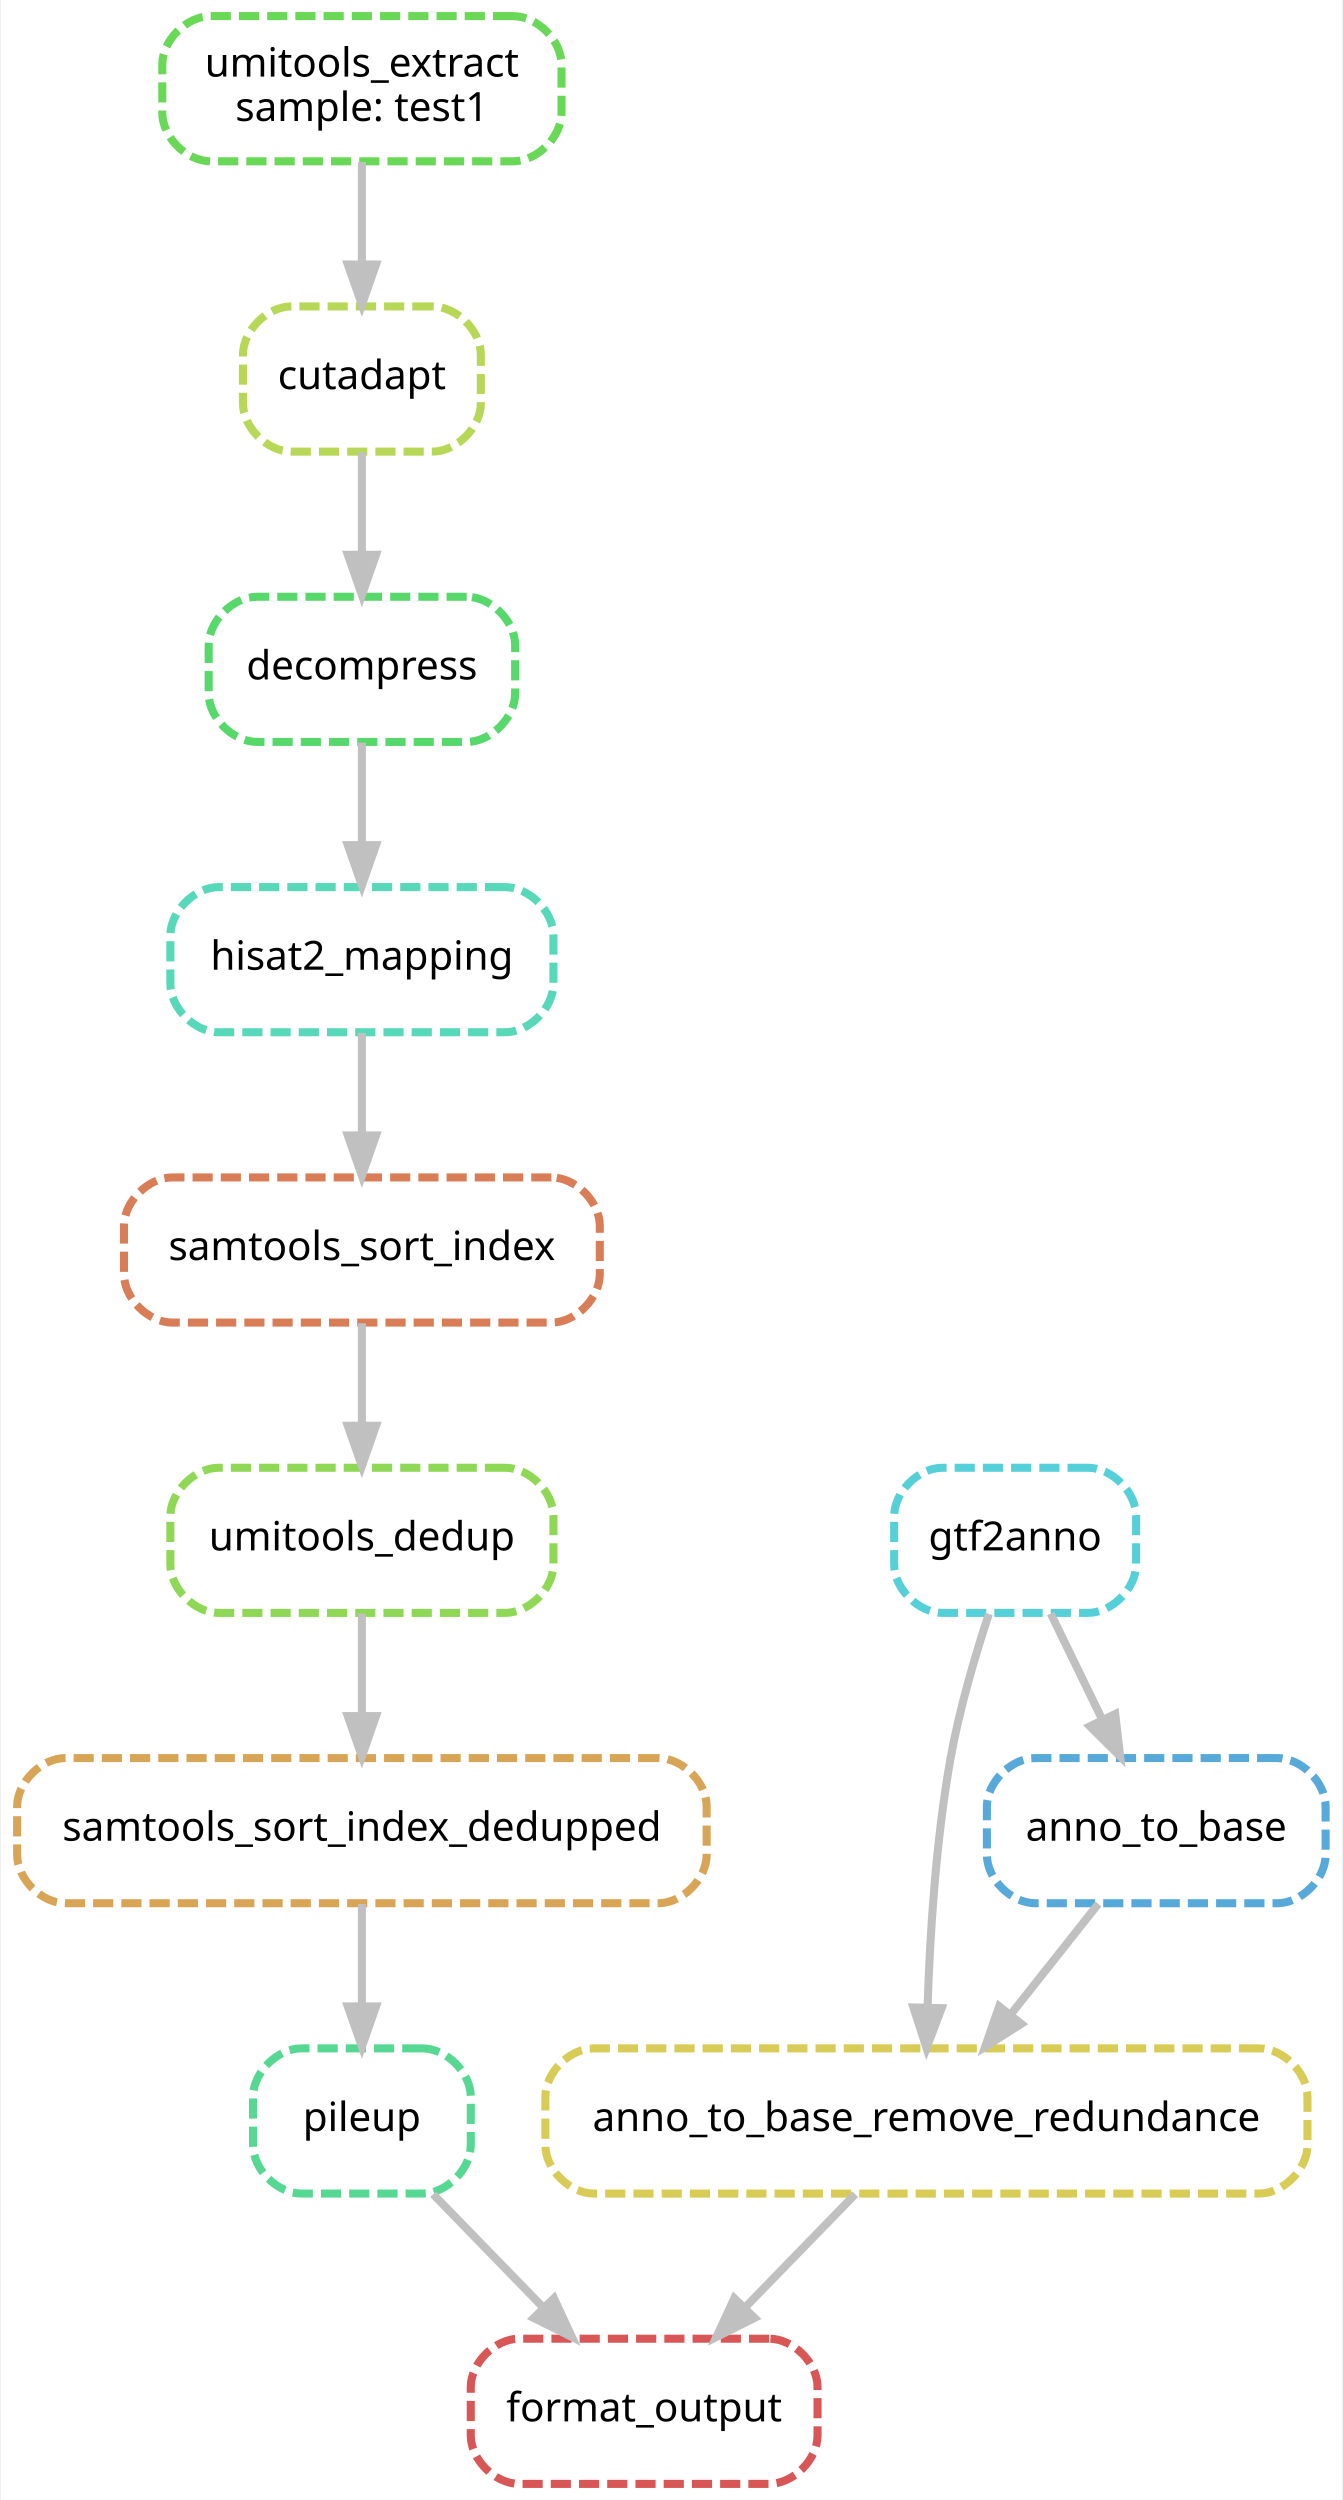
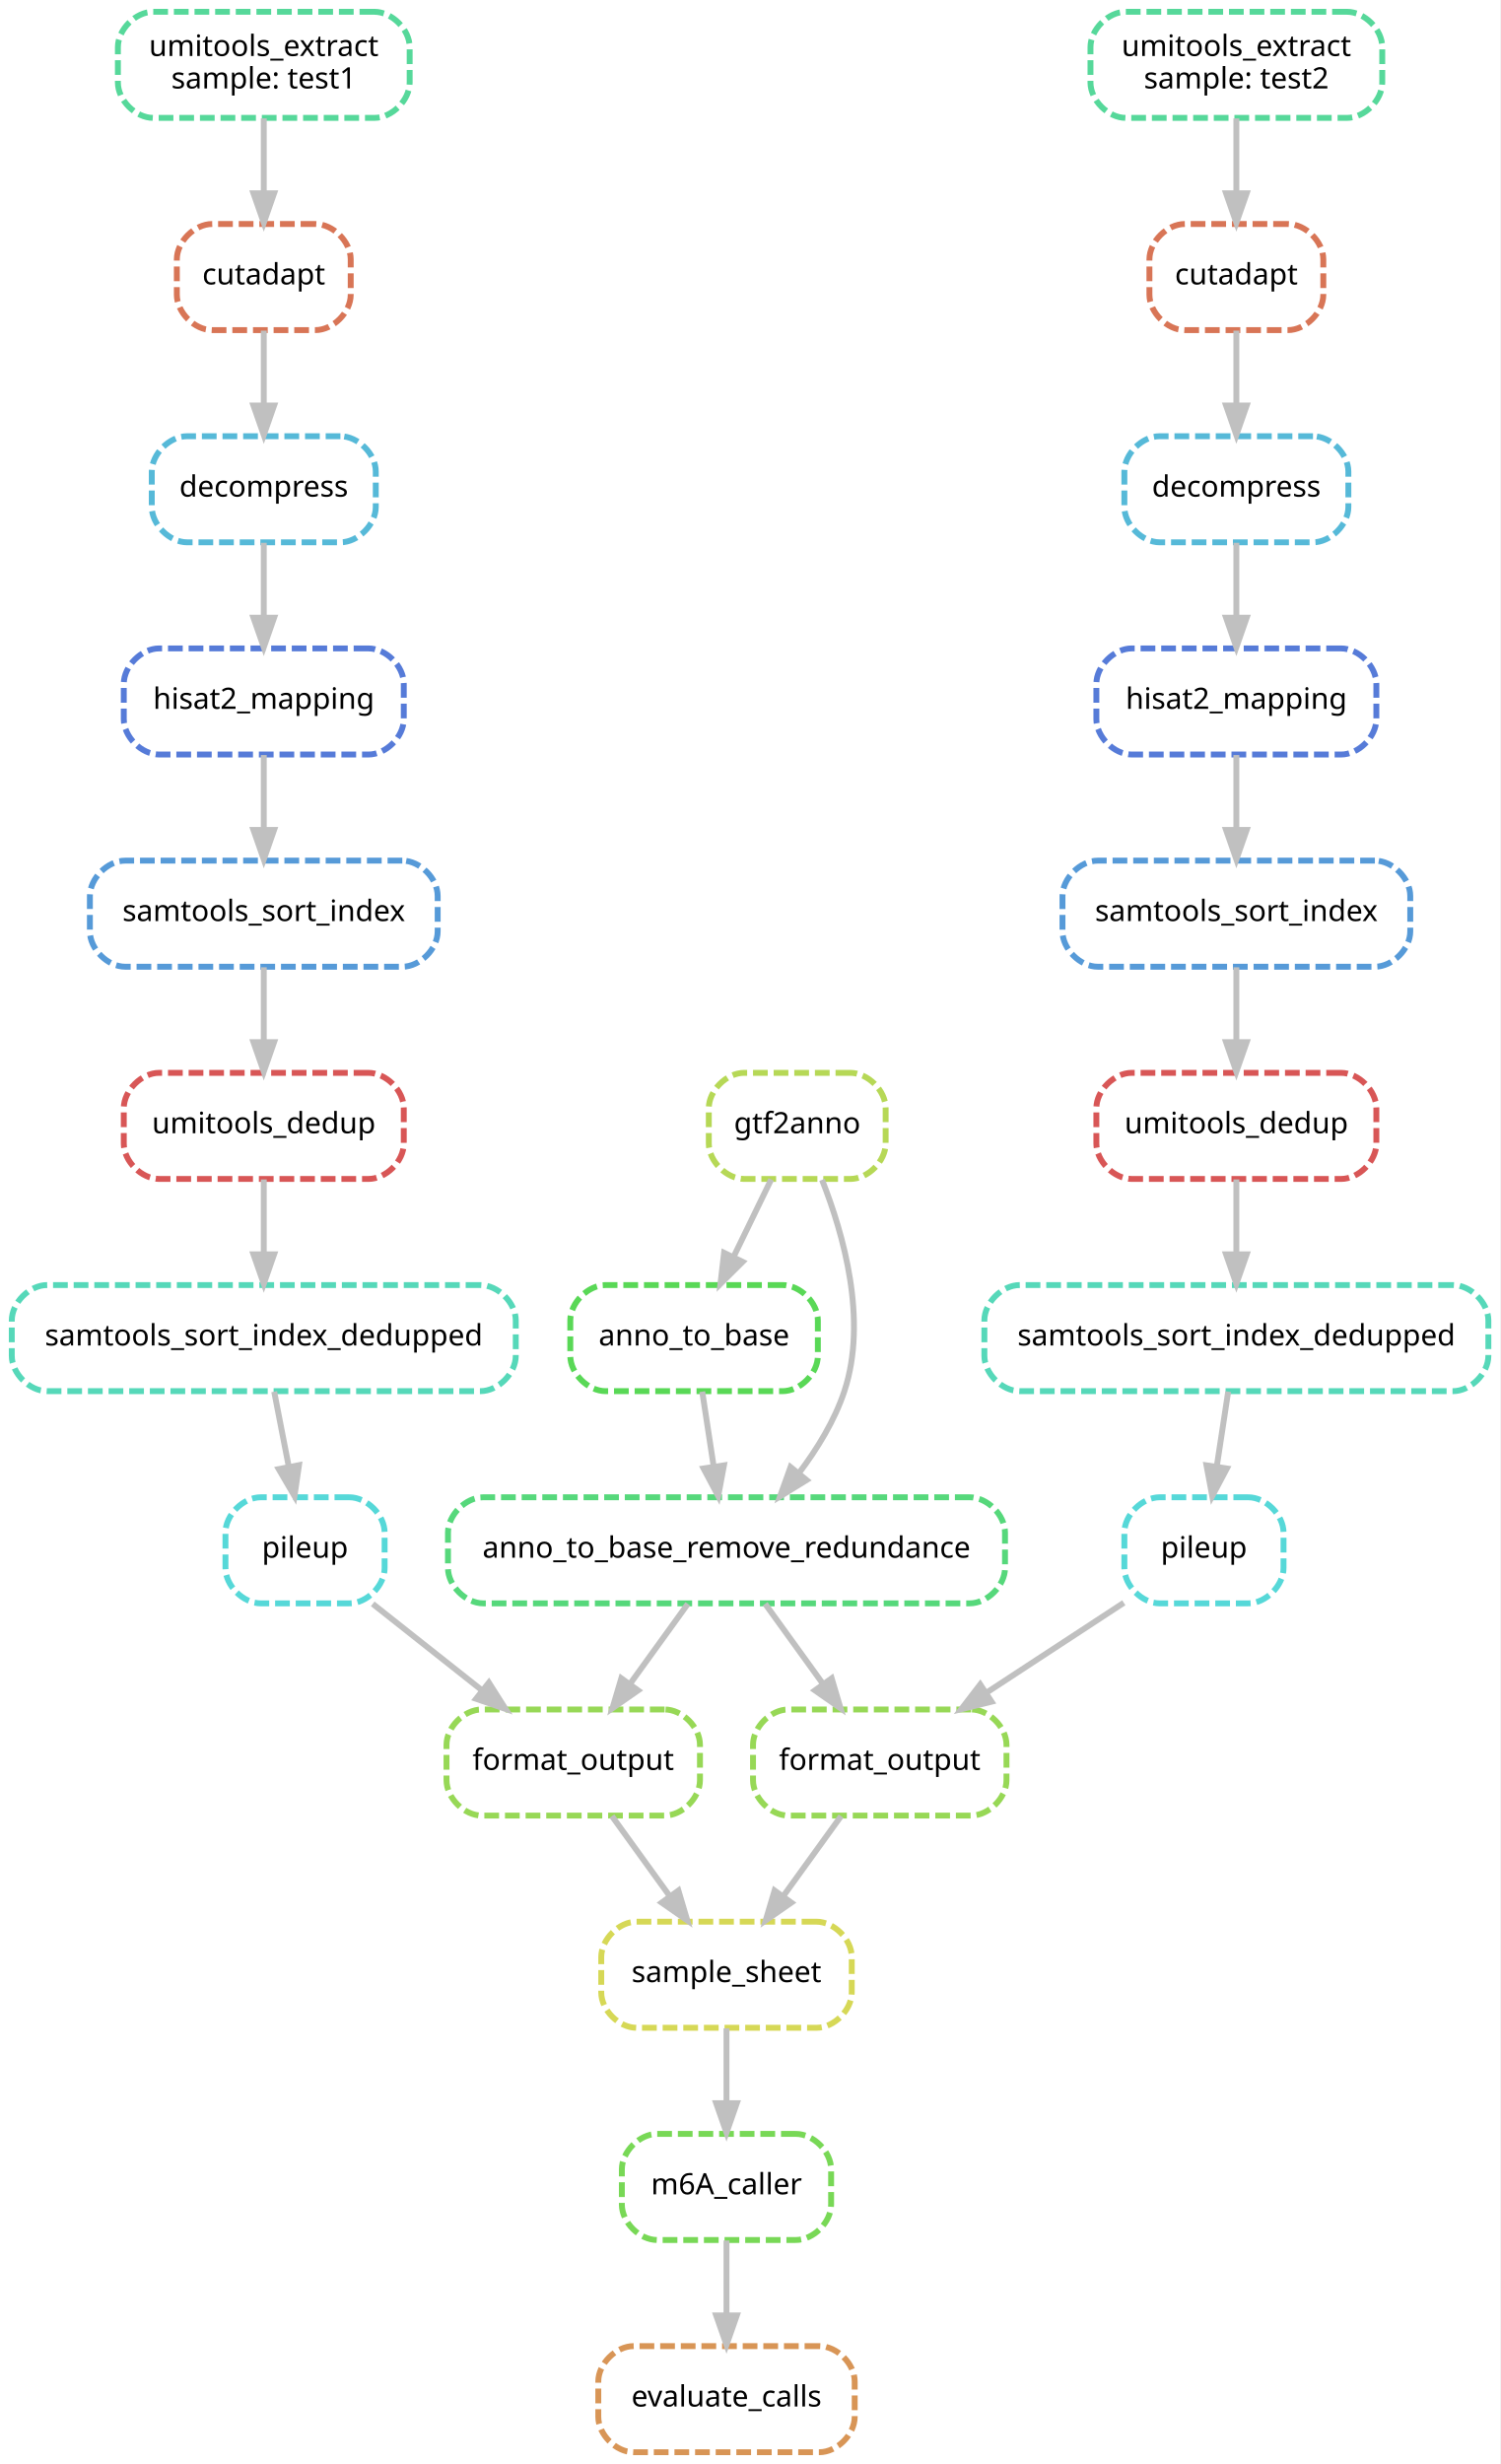
- <svg xmlns="http://www.w3.org/2000/svg" width="333pt" height="620pt" viewBox="0.00 0.00 332.50 620.00">
-   <g id="graph0" class="graph" transform="scale(1 1) rotate(0) translate(4 616)">
-     <polygon fill="#ffffff" stroke="transparent" points="-4,4 -4,-616 328.5,-616 328.5,4 -4,4" />
+ <svg xmlns="http://www.w3.org/2000/svg" width="509pt" height="836pt" viewBox="0.00 0.00 509.00 836.00">
+   <g id="graph0" class="graph" transform="scale(1 1) rotate(0) translate(4 832)">
+     <polygon fill="#ffffff" stroke="transparent" points="-4,4 -4,-832 505,-832 505,4 -4,4" />
    <g id="node1" class="node">
-       <path fill="none" stroke="#d85656" stroke-width="2" stroke-dasharray="5,2" d="M186.5,-36C186.5,-36 124.5,-36 124.5,-36 118.5,-36 112.5,-30 112.5,-24 112.5,-24 112.5,-12 112.5,-12 112.5,-6 118.5,0 124.5,0 124.5,0 186.5,0 186.5,0 192.5,0 198.5,-6 198.5,-12 198.5,-12 198.5,-24 198.5,-24 198.5,-30 192.5,-36 186.5,-36" />
-       <text text-anchor="middle" x="155.5" y="-15.5" font-family="sans" font-size="10.00" fill="#000000">format_output</text>
+       <path fill="none" stroke="#d89556" stroke-width="2" stroke-dasharray="5,2" d="M274,-36C274,-36 211,-36 211,-36 205,-36 199,-30 199,-24 199,-24 199,-12 199,-12 199,-6 205,0 211,0 211,0 274,0 274,0 280,0 286,-6 286,-12 286,-12 286,-24 286,-24 286,-30 280,-36 274,-36" />
+       <text text-anchor="middle" x="242.5" y="-15.5" font-family="sans" font-size="10.00" fill="#000000">evaluate_calls</text>
    </g>
    <g id="node2" class="node">
-       <path fill="none" stroke="#56d892" stroke-width="2" stroke-dasharray="5,2" d="M100.5,-108C100.5,-108 70.5,-108 70.5,-108 64.5,-108 58.5,-102 58.5,-96 58.5,-96 58.5,-84 58.5,-84 58.5,-78 64.5,-72 70.5,-72 70.5,-72 100.5,-72 100.5,-72 106.5,-72 112.5,-78 112.5,-84 112.5,-84 112.5,-96 112.5,-96 112.5,-102 106.5,-108 100.5,-108" />
-       <text text-anchor="middle" x="85.5" y="-87.5" font-family="sans" font-size="10.00" fill="#000000">pileup</text>
+       <path fill="none" stroke="#78d856" stroke-width="2" stroke-dasharray="5,2" d="M266,-108C266,-108 219,-108 219,-108 213,-108 207,-102 207,-96 207,-96 207,-84 207,-84 207,-78 213,-72 219,-72 219,-72 266,-72 266,-72 272,-72 278,-78 278,-84 278,-84 278,-96 278,-96 278,-102 272,-108 266,-108" />
+       <text text-anchor="middle" x="242.5" y="-87.5" font-family="sans" font-size="10.00" fill="#000000">m6A_caller</text>
    </g>
    <g id="edge1" class="edge">
-       <path fill="none" stroke="#c0c0c0" stroke-width="2" d="M103.164,-71.831C111.473,-63.285 121.526,-52.944 130.592,-43.62" />
-       <polygon fill="#c0c0c0" stroke="#c0c0c0" stroke-width="2" points="133.137,-46.023 137.598,-36.413 128.118,-41.144 133.137,-46.023" />
+       <path fill="none" stroke="#c0c0c0" stroke-width="2" d="M242.5,-71.831C242.5,-64.131 242.5,-54.974 242.5,-46.417" />
+       <polygon fill="#c0c0c0" stroke="#c0c0c0" stroke-width="2" points="246,-46.413 242.5,-36.413 239,-46.413 246,-46.413" />
    </g>
    <g id="node3" class="node">
-       <path fill="none" stroke="#d8a456" stroke-width="2" stroke-dasharray="5,2" d="M159,-180C159,-180 12,-180 12,-180 6,-180 0,-174 0,-168 0,-168 0,-156 0,-156 0,-150 6,-144 12,-144 12,-144 159,-144 159,-144 165,-144 171,-150 171,-156 171,-156 171,-168 171,-168 171,-174 165,-180 159,-180" />
-       <text text-anchor="middle" x="85.5" y="-159.5" font-family="sans" font-size="10.00" fill="#000000">samtools_sort_index_dedupped</text>
+       <path fill="none" stroke="#d6d856" stroke-width="2" stroke-dasharray="5,2" d="M273,-180C273,-180 212,-180 212,-180 206,-180 200,-174 200,-168 200,-168 200,-156 200,-156 200,-150 206,-144 212,-144 212,-144 273,-144 273,-144 279,-144 285,-150 285,-156 285,-156 285,-168 285,-168 285,-174 279,-180 273,-180" />
+       <text text-anchor="middle" x="242.5" y="-159.5" font-family="sans" font-size="10.00" fill="#000000">sample_sheet</text>
+     </g>
+     <g id="edge2" class="edge">
+       <path fill="none" stroke="#c0c0c0" stroke-width="2" d="M242.5,-143.831C242.5,-136.131 242.5,-126.974 242.5,-118.417" />
+       <polygon fill="#c0c0c0" stroke="#c0c0c0" stroke-width="2" points="246,-118.413 242.5,-108.413 239,-118.413 246,-118.413" />
+     </g>
+     <g id="node4" class="node">
+       <path fill="none" stroke="#97d856" stroke-width="2" stroke-dasharray="5,2" d="M221.5,-252C221.5,-252 159.5,-252 159.5,-252 153.5,-252 147.5,-246 147.5,-240 147.5,-240 147.5,-228 147.5,-228 147.5,-222 153.5,-216 159.5,-216 159.5,-216 221.5,-216 221.5,-216 227.5,-216 233.5,-222 233.5,-228 233.5,-228 233.5,-240 233.5,-240 233.5,-246 227.5,-252 221.5,-252" />
+       <text text-anchor="middle" x="190.5" y="-231.5" font-family="sans" font-size="10.00" fill="#000000">format_output</text>
    </g>
    <g id="edge3" class="edge">
-       <path fill="none" stroke="#c0c0c0" stroke-width="2" d="M85.5,-143.831C85.5,-136.131 85.5,-126.974 85.5,-118.417" />
-       <polygon fill="#c0c0c0" stroke="#c0c0c0" stroke-width="2" points="89,-118.413 85.5,-108.413 82,-118.413 89,-118.413" />
-     </g>
-     <g id="node4" class="node">
-       <path fill="none" stroke="#8fd856" stroke-width="2" stroke-dasharray="5,2" d="M121,-252C121,-252 50,-252 50,-252 44,-252 38,-246 38,-240 38,-240 38,-228 38,-228 38,-222 44,-216 50,-216 50,-216 121,-216 121,-216 127,-216 133,-222 133,-228 133,-228 133,-240 133,-240 133,-246 127,-252 121,-252" />
-       <text text-anchor="middle" x="85.5" y="-231.5" font-family="sans" font-size="10.00" fill="#000000">umitools_dedup</text>
-     </g>
-     <g id="edge4" class="edge">
-       <path fill="none" stroke="#c0c0c0" stroke-width="2" d="M85.5,-215.831C85.5,-208.131 85.5,-198.974 85.5,-190.417" />
-       <polygon fill="#c0c0c0" stroke="#c0c0c0" stroke-width="2" points="89,-190.413 85.5,-180.413 82,-190.413 89,-190.413" />
+       <path fill="none" stroke="#c0c0c0" stroke-width="2" d="M203.622,-215.831C209.55,-207.623 216.673,-197.761 223.193,-188.732" />
+       <polygon fill="#c0c0c0" stroke="#c0c0c0" stroke-width="2" points="226.184,-190.569 229.202,-180.413 220.509,-186.471 226.184,-190.569" />
    </g>
    <g id="node5" class="node">
-       <path fill="none" stroke="#d87d56" stroke-width="2" stroke-dasharray="5,2" d="M132.5,-324C132.5,-324 38.5,-324 38.5,-324 32.5,-324 26.5,-318 26.5,-312 26.5,-312 26.5,-300 26.5,-300 26.5,-294 32.5,-288 38.5,-288 38.5,-288 132.5,-288 132.5,-288 138.5,-288 144.5,-294 144.5,-300 144.5,-300 144.5,-312 144.5,-312 144.5,-318 138.5,-324 132.5,-324" />
-       <text text-anchor="middle" x="85.5" y="-303.5" font-family="sans" font-size="10.00" fill="#000000">samtools_sort_index</text>
+       <path fill="none" stroke="#56d8d8" stroke-width="2" stroke-dasharray="5,2" d="M114.5,-324C114.5,-324 84.5,-324 84.5,-324 78.5,-324 72.5,-318 72.5,-312 72.5,-312 72.5,-300 72.5,-300 72.5,-294 78.5,-288 84.5,-288 84.5,-288 114.5,-288 114.5,-288 120.5,-288 126.5,-294 126.5,-300 126.5,-300 126.5,-312 126.5,-312 126.5,-318 120.5,-324 114.5,-324" />
+       <text text-anchor="middle" x="99.5" y="-303.5" font-family="sans" font-size="10.00" fill="#000000">pileup</text>
    </g>
    <g id="edge5" class="edge">
-       <path fill="none" stroke="#c0c0c0" stroke-width="2" d="M85.5,-287.831C85.5,-280.131 85.5,-270.974 85.5,-262.417" />
-       <polygon fill="#c0c0c0" stroke="#c0c0c0" stroke-width="2" points="89,-262.413 85.5,-252.413 82,-262.413 89,-262.413" />
+       <path fill="none" stroke="#c0c0c0" stroke-width="2" d="M122.463,-287.831C133.672,-278.963 147.321,-268.164 159.444,-258.572" />
+       <polygon fill="#c0c0c0" stroke="#c0c0c0" stroke-width="2" points="161.874,-261.113 167.544,-252.163 157.53,-255.623 161.874,-261.113" />
    </g>
    <g id="node6" class="node">
-       <path fill="none" stroke="#56d8b9" stroke-width="2" stroke-dasharray="5,2" d="M121,-396C121,-396 50,-396 50,-396 44,-396 38,-390 38,-384 38,-384 38,-372 38,-372 38,-366 44,-360 50,-360 50,-360 121,-360 121,-360 127,-360 133,-366 133,-372 133,-372 133,-384 133,-384 133,-390 127,-396 121,-396" />
-       <text text-anchor="middle" x="85.5" y="-375.5" font-family="sans" font-size="10.00" fill="#000000">hisat2_mapping</text>
-     </g>
-     <g id="edge6" class="edge">
-       <path fill="none" stroke="#c0c0c0" stroke-width="2" d="M85.5,-359.831C85.5,-352.131 85.5,-342.974 85.5,-334.417" />
-       <polygon fill="#c0c0c0" stroke="#c0c0c0" stroke-width="2" points="89,-334.413 85.5,-324.413 82,-334.413 89,-334.413" />
+       <path fill="none" stroke="#56d8b9" stroke-width="2" stroke-dasharray="5,2" d="M159,-396C159,-396 12,-396 12,-396 6,-396 0,-390 0,-384 0,-384 0,-372 0,-372 0,-366 6,-360 12,-360 12,-360 159,-360 159,-360 165,-360 171,-366 171,-372 171,-372 171,-384 171,-384 171,-390 165,-396 159,-396" />
+       <text text-anchor="middle" x="85.5" y="-375.5" font-family="sans" font-size="10.00" fill="#000000">samtools_sort_index_dedupped</text>
+     </g>
+     <g id="edge7" class="edge">
+       <path fill="none" stroke="#c0c0c0" stroke-width="2" d="M89.033,-359.831C90.53,-352.131 92.311,-342.974 93.975,-334.417" />
+       <polygon fill="#c0c0c0" stroke="#c0c0c0" stroke-width="2" points="97.447,-334.897 95.92,-324.413 90.575,-333.561 97.447,-334.897" />
    </g>
    <g id="node7" class="node">
-       <path fill="none" stroke="#56d86b" stroke-width="2" stroke-dasharray="5,2" d="M111.5,-468C111.5,-468 59.5,-468 59.5,-468 53.5,-468 47.5,-462 47.5,-456 47.5,-456 47.5,-444 47.5,-444 47.5,-438 53.5,-432 59.5,-432 59.5,-432 111.5,-432 111.5,-432 117.5,-432 123.5,-438 123.5,-444 123.5,-444 123.5,-456 123.5,-456 123.5,-462 117.5,-468 111.5,-468" />
-       <text text-anchor="middle" x="85.5" y="-447.5" font-family="sans" font-size="10.00" fill="#000000">decompress</text>
-     </g>
-     <g id="edge7" class="edge">
+       <path fill="none" stroke="#d85656" stroke-width="2" stroke-dasharray="5,2" d="M121,-468C121,-468 50,-468 50,-468 44,-468 38,-462 38,-456 38,-456 38,-444 38,-444 38,-438 44,-432 50,-432 50,-432 121,-432 121,-432 127,-432 133,-438 133,-444 133,-444 133,-456 133,-456 133,-462 127,-468 121,-468" />
+       <text text-anchor="middle" x="85.5" y="-447.5" font-family="sans" font-size="10.00" fill="#000000">umitools_dedup</text>
+     </g>
+     <g id="edge8" class="edge">
      <path fill="none" stroke="#c0c0c0" stroke-width="2" d="M85.5,-431.831C85.5,-424.131 85.5,-414.974 85.5,-406.417" />
      <polygon fill="#c0c0c0" stroke="#c0c0c0" stroke-width="2" points="89,-406.413 85.5,-396.413 82,-406.413 89,-406.413" />
    </g>
    <g id="node8" class="node">
-       <path fill="none" stroke="#b6d856" stroke-width="2" stroke-dasharray="5,2" d="M103,-540C103,-540 68,-540 68,-540 62,-540 56,-534 56,-528 56,-528 56,-516 56,-516 56,-510 62,-504 68,-504 68,-504 103,-504 103,-504 109,-504 115,-510 115,-516 115,-516 115,-528 115,-528 115,-534 109,-540 103,-540" />
-       <text text-anchor="middle" x="85.5" y="-519.5" font-family="sans" font-size="10.00" fill="#000000">cutadapt</text>
-     </g>
-     <g id="edge8" class="edge">
+       <path fill="none" stroke="#569ad8" stroke-width="2" stroke-dasharray="5,2" d="M132.5,-540C132.5,-540 38.5,-540 38.5,-540 32.5,-540 26.5,-534 26.5,-528 26.5,-528 26.5,-516 26.5,-516 26.5,-510 32.5,-504 38.5,-504 38.5,-504 132.5,-504 132.5,-504 138.5,-504 144.5,-510 144.5,-516 144.5,-516 144.5,-528 144.5,-528 144.5,-534 138.5,-540 132.5,-540" />
+       <text text-anchor="middle" x="85.5" y="-519.5" font-family="sans" font-size="10.00" fill="#000000">samtools_sort_index</text>
+     </g>
+     <g id="edge9" class="edge">
      <path fill="none" stroke="#c0c0c0" stroke-width="2" d="M85.5,-503.831C85.5,-496.131 85.5,-486.974 85.5,-478.417" />
      <polygon fill="#c0c0c0" stroke="#c0c0c0" stroke-width="2" points="89,-478.413 85.5,-468.413 82,-478.413 89,-478.413" />
    </g>
    <g id="node9" class="node">
-       <path fill="none" stroke="#68d856" stroke-width="2" stroke-dasharray="5,2" d="M123,-612C123,-612 48,-612 48,-612 42,-612 36,-606 36,-600 36,-600 36,-588 36,-588 36,-582 42,-576 48,-576 48,-576 123,-576 123,-576 129,-576 135,-582 135,-588 135,-588 135,-600 135,-600 135,-606 129,-612 123,-612" />
-       <text text-anchor="middle" x="85.5" y="-597" font-family="sans" font-size="10.00" fill="#000000">umitools_extract</text>
-       <text text-anchor="middle" x="85.5" y="-586" font-family="sans" font-size="10.00" fill="#000000">sample: test1</text>
-     </g>
-     <g id="edge9" class="edge">
+       <path fill="none" stroke="#567bd8" stroke-width="2" stroke-dasharray="5,2" d="M121,-612C121,-612 50,-612 50,-612 44,-612 38,-606 38,-600 38,-600 38,-588 38,-588 38,-582 44,-576 50,-576 50,-576 121,-576 121,-576 127,-576 133,-582 133,-588 133,-588 133,-600 133,-600 133,-606 127,-612 121,-612" />
+       <text text-anchor="middle" x="85.5" y="-591.5" font-family="sans" font-size="10.00" fill="#000000">hisat2_mapping</text>
+     </g>
+     <g id="edge10" class="edge">
      <path fill="none" stroke="#c0c0c0" stroke-width="2" d="M85.5,-575.831C85.5,-568.131 85.5,-558.974 85.5,-550.417" />
      <polygon fill="#c0c0c0" stroke="#c0c0c0" stroke-width="2" points="89,-550.413 85.5,-540.413 82,-550.413 89,-550.413" />
    </g>
    <g id="node10" class="node">
-       <path fill="none" stroke="#d8cb56" stroke-width="2" stroke-dasharray="5,2" d="M308,-108C308,-108 143,-108 143,-108 137,-108 131,-102 131,-96 131,-96 131,-84 131,-84 131,-78 137,-72 143,-72 143,-72 308,-72 308,-72 314,-72 320,-78 320,-84 320,-84 320,-96 320,-96 320,-102 314,-108 308,-108" />
-       <text text-anchor="middle" x="225.5" y="-87.5" font-family="sans" font-size="10.00" fill="#000000">anno_to_base_remove_redundance</text>
-     </g>
-     <g id="edge2" class="edge">
-       <path fill="none" stroke="#c0c0c0" stroke-width="2" d="M207.836,-71.831C199.527,-63.285 189.474,-52.944 180.408,-43.62" />
-       <polygon fill="#c0c0c0" stroke="#c0c0c0" stroke-width="2" points="182.882,-41.144 173.402,-36.413 177.863,-46.023 182.882,-41.144" />
+       <path fill="none" stroke="#56b9d8" stroke-width="2" stroke-dasharray="5,2" d="M111.5,-684C111.5,-684 59.5,-684 59.5,-684 53.5,-684 47.5,-678 47.5,-672 47.5,-672 47.5,-660 47.5,-660 47.5,-654 53.5,-648 59.5,-648 59.5,-648 111.5,-648 111.5,-648 117.5,-648 123.5,-654 123.5,-660 123.5,-660 123.5,-672 123.5,-672 123.5,-678 117.5,-684 111.5,-684" />
+       <text text-anchor="middle" x="85.5" y="-663.5" font-family="sans" font-size="10.00" fill="#000000">decompress</text>
+     </g>
+     <g id="edge11" class="edge">
+       <path fill="none" stroke="#c0c0c0" stroke-width="2" d="M85.5,-647.831C85.5,-640.131 85.5,-630.974 85.5,-622.417" />
+       <polygon fill="#c0c0c0" stroke="#c0c0c0" stroke-width="2" points="89,-622.413 85.5,-612.413 82,-622.413 89,-622.413" />
    </g>
    <g id="node11" class="node">
-       <path fill="none" stroke="#56a9d8" stroke-width="2" stroke-dasharray="5,2" d="M312.5,-180C312.5,-180 252.5,-180 252.5,-180 246.5,-180 240.5,-174 240.5,-168 240.5,-168 240.5,-156 240.5,-156 240.5,-150 246.5,-144 252.5,-144 252.5,-144 312.5,-144 312.5,-144 318.5,-144 324.5,-150 324.5,-156 324.5,-156 324.5,-168 324.5,-168 324.5,-174 318.5,-180 312.5,-180" />
-       <text text-anchor="middle" x="282.5" y="-159.5" font-family="sans" font-size="10.00" fill="#000000">anno_to_base</text>
-     </g>
-     <g id="edge10" class="edge">
-       <path fill="none" stroke="#c0c0c0" stroke-width="2" d="M268.116,-143.831C261.551,-135.539 253.649,-125.557 246.442,-116.453" />
-       <polygon fill="#c0c0c0" stroke="#c0c0c0" stroke-width="2" points="249.028,-114.081 240.077,-108.413 243.54,-118.426 249.028,-114.081" />
+       <path fill="none" stroke="#d87556" stroke-width="2" stroke-dasharray="5,2" d="M103,-756C103,-756 68,-756 68,-756 62,-756 56,-750 56,-744 56,-744 56,-732 56,-732 56,-726 62,-720 68,-720 68,-720 103,-720 103,-720 109,-720 115,-726 115,-732 115,-732 115,-744 115,-744 115,-750 109,-756 103,-756" />
+       <text text-anchor="middle" x="85.5" y="-735.5" font-family="sans" font-size="10.00" fill="#000000">cutadapt</text>
+     </g>
+     <g id="edge12" class="edge">
+       <path fill="none" stroke="#c0c0c0" stroke-width="2" d="M85.5,-719.831C85.5,-712.131 85.5,-702.974 85.5,-694.417" />
+       <polygon fill="#c0c0c0" stroke="#c0c0c0" stroke-width="2" points="89,-694.413 85.5,-684.413 82,-694.413 89,-694.413" />
    </g>
    <g id="node12" class="node">
-       <path fill="none" stroke="#56d0d8" stroke-width="2" stroke-dasharray="5,2" d="M265.5,-252C265.5,-252 229.5,-252 229.5,-252 223.5,-252 217.5,-246 217.5,-240 217.5,-240 217.5,-228 217.5,-228 217.5,-222 223.5,-216 229.5,-216 229.5,-216 265.5,-216 265.5,-216 271.5,-216 277.5,-222 277.5,-228 277.5,-228 277.5,-240 277.5,-240 277.5,-246 271.5,-252 265.5,-252" />
-       <text text-anchor="middle" x="247.5" y="-231.5" font-family="sans" font-size="10.00" fill="#000000">gtf2anno</text>
-     </g>
-     <g id="edge11" class="edge">
-       <path fill="none" stroke="#c0c0c0" stroke-width="2" d="M240.994,-215.749C237.583,-205.398 233.673,-192.127 231.5,-180 227.823,-159.48 226.348,-135.964 225.779,-118.117" />
-       <polygon fill="#c0c0c0" stroke="#c0c0c0" stroke-width="2" points="229.276,-117.984 225.534,-108.072 222.279,-118.154 229.276,-117.984" />
-     </g>
-     <g id="edge12" class="edge">
-       <path fill="none" stroke="#c0c0c0" stroke-width="2" d="M256.332,-215.831C260.199,-207.877 264.821,-198.369 269.097,-189.572" />
-       <polygon fill="#c0c0c0" stroke="#c0c0c0" stroke-width="2" points="272.325,-190.937 273.549,-180.413 266.029,-187.877 272.325,-190.937" />
+       <path fill="none" stroke="#56d89a" stroke-width="2" stroke-dasharray="5,2" d="M123,-828C123,-828 48,-828 48,-828 42,-828 36,-822 36,-816 36,-816 36,-804 36,-804 36,-798 42,-792 48,-792 48,-792 123,-792 123,-792 129,-792 135,-798 135,-804 135,-804 135,-816 135,-816 135,-822 129,-828 123,-828" />
+       <text text-anchor="middle" x="85.5" y="-813" font-family="sans" font-size="10.00" fill="#000000">umitools_extract</text>
+       <text text-anchor="middle" x="85.5" y="-802" font-family="sans" font-size="10.00" fill="#000000">sample: test1</text>
+     </g>
+     <g id="edge13" class="edge">
+       <path fill="none" stroke="#c0c0c0" stroke-width="2" d="M85.5,-791.831C85.5,-784.131 85.5,-774.974 85.5,-766.417" />
+       <polygon fill="#c0c0c0" stroke="#c0c0c0" stroke-width="2" points="89,-766.413 85.5,-756.413 82,-766.413 89,-766.413" />
+     </g>
+     <g id="node13" class="node">
+       <path fill="none" stroke="#56d87b" stroke-width="2" stroke-dasharray="5,2" d="M325,-324C325,-324 160,-324 160,-324 154,-324 148,-318 148,-312 148,-312 148,-300 148,-300 148,-294 154,-288 160,-288 160,-288 325,-288 325,-288 331,-288 337,-294 337,-300 337,-300 337,-312 337,-312 337,-318 331,-324 325,-324" />
+       <text text-anchor="middle" x="242.5" y="-303.5" font-family="sans" font-size="10.00" fill="#000000">anno_to_base_remove_redundance</text>
+     </g>
+     <g id="edge6" class="edge">
+       <path fill="none" stroke="#c0c0c0" stroke-width="2" d="M229.378,-287.831C223.45,-279.623 216.327,-269.761 209.807,-260.732" />
+       <polygon fill="#c0c0c0" stroke="#c0c0c0" stroke-width="2" points="212.491,-258.471 203.798,-252.413 206.816,-262.569 212.491,-258.471" />
+     </g>
+     <g id="node16" class="node">
+       <path fill="none" stroke="#97d856" stroke-width="2" stroke-dasharray="5,2" d="M325.5,-252C325.5,-252 263.5,-252 263.5,-252 257.5,-252 251.5,-246 251.5,-240 251.5,-240 251.5,-228 251.5,-228 251.5,-222 257.5,-216 263.5,-216 263.5,-216 325.5,-216 325.5,-216 331.5,-216 337.5,-222 337.5,-228 337.5,-228 337.5,-240 337.5,-240 337.5,-246 331.5,-252 325.5,-252" />
+       <text text-anchor="middle" x="294.5" y="-231.5" font-family="sans" font-size="10.00" fill="#000000">format_output</text>
+     </g>
+     <g id="edge18" class="edge">
+       <path fill="none" stroke="#c0c0c0" stroke-width="2" d="M255.622,-287.831C261.55,-279.623 268.673,-269.761 275.193,-260.732" />
+       <polygon fill="#c0c0c0" stroke="#c0c0c0" stroke-width="2" points="278.184,-262.569 281.202,-252.413 272.509,-258.471 278.184,-262.569" />
+     </g>
+     <g id="node14" class="node">
+       <path fill="none" stroke="#59d856" stroke-width="2" stroke-dasharray="5,2" d="M261.5,-396C261.5,-396 201.5,-396 201.5,-396 195.5,-396 189.5,-390 189.5,-384 189.5,-384 189.5,-372 189.5,-372 189.5,-366 195.5,-360 201.5,-360 201.5,-360 261.5,-360 261.5,-360 267.5,-360 273.5,-366 273.5,-372 273.5,-372 273.5,-384 273.5,-384 273.5,-390 267.5,-396 261.5,-396" />
+       <text text-anchor="middle" x="231.5" y="-375.5" font-family="sans" font-size="10.00" fill="#000000">anno_to_base</text>
+     </g>
+     <g id="edge14" class="edge">
+       <path fill="none" stroke="#c0c0c0" stroke-width="2" d="M234.276,-359.831C235.452,-352.131 236.851,-342.974 238.159,-334.417" />
+       <polygon fill="#c0c0c0" stroke="#c0c0c0" stroke-width="2" points="241.636,-334.827 239.687,-324.413 234.717,-333.77 241.636,-334.827" />
+     </g>
+     <g id="node15" class="node">
+       <path fill="none" stroke="#b6d856" stroke-width="2" stroke-dasharray="5,2" d="M284.5,-468C284.5,-468 248.5,-468 248.5,-468 242.5,-468 236.5,-462 236.5,-456 236.5,-456 236.5,-444 236.5,-444 236.5,-438 242.5,-432 248.5,-432 248.5,-432 284.5,-432 284.5,-432 290.5,-432 296.5,-438 296.5,-444 296.5,-444 296.5,-456 296.5,-456 296.5,-462 290.5,-468 284.5,-468" />
+       <text text-anchor="middle" x="266.5" y="-447.5" font-family="sans" font-size="10.00" fill="#000000">gtf2anno</text>
+     </g>
+     <g id="edge15" class="edge">
+       <path fill="none" stroke="#c0c0c0" stroke-width="2" d="M274.92,-431.696C282.218,-413.241 290.458,-384.113 282.5,-360 279.209,-350.029 273.288,-340.394 266.994,-332.092" />
+       <polygon fill="#c0c0c0" stroke="#c0c0c0" stroke-width="2" points="269.672,-329.838 260.658,-324.271 264.233,-334.245 269.672,-329.838" />
+     </g>
+     <g id="edge16" class="edge">
+       <path fill="none" stroke="#c0c0c0" stroke-width="2" d="M257.668,-431.831C253.801,-423.877 249.179,-414.369 244.903,-405.572" />
+       <polygon fill="#c0c0c0" stroke="#c0c0c0" stroke-width="2" points="247.971,-403.877 240.451,-396.413 241.675,-406.937 247.971,-403.877" />
+     </g>
+     <g id="edge4" class="edge">
+       <path fill="none" stroke="#c0c0c0" stroke-width="2" d="M281.378,-215.831C275.45,-207.623 268.327,-197.761 261.807,-188.732" />
+       <polygon fill="#c0c0c0" stroke="#c0c0c0" stroke-width="2" points="264.491,-186.471 255.798,-180.413 258.816,-190.569 264.491,-186.471" />
+     </g>
+     <g id="node17" class="node">
+       <path fill="none" stroke="#56d8d8" stroke-width="2" stroke-dasharray="5,2" d="M419.5,-324C419.5,-324 389.5,-324 389.5,-324 383.5,-324 377.5,-318 377.5,-312 377.5,-312 377.5,-300 377.5,-300 377.5,-294 383.5,-288 389.5,-288 389.5,-288 419.5,-288 419.5,-288 425.5,-288 431.5,-294 431.5,-300 431.5,-300 431.5,-312 431.5,-312 431.5,-318 425.5,-324 419.5,-324" />
+       <text text-anchor="middle" x="404.5" y="-303.5" font-family="sans" font-size="10.00" fill="#000000">pileup</text>
+     </g>
+     <g id="edge17" class="edge">
+       <path fill="none" stroke="#c0c0c0" stroke-width="2" d="M377.309,-288.202C363.269,-279.012 345.947,-267.674 330.781,-257.748" />
+       <polygon fill="#c0c0c0" stroke="#c0c0c0" stroke-width="2" points="332.426,-254.641 322.142,-252.093 328.592,-260.498 332.426,-254.641" />
+     </g>
+     <g id="node18" class="node">
+       <path fill="none" stroke="#56d8b9" stroke-width="2" stroke-dasharray="5,2" d="M489,-396C489,-396 342,-396 342,-396 336,-396 330,-390 330,-384 330,-384 330,-372 330,-372 330,-366 336,-360 342,-360 342,-360 489,-360 489,-360 495,-360 501,-366 501,-372 501,-372 501,-384 501,-384 501,-390 495,-396 489,-396" />
+       <text text-anchor="middle" x="415.5" y="-375.5" font-family="sans" font-size="10.00" fill="#000000">samtools_sort_index_dedupped</text>
+     </g>
+     <g id="edge19" class="edge">
+       <path fill="none" stroke="#c0c0c0" stroke-width="2" d="M412.724,-359.831C411.548,-352.131 410.149,-342.974 408.841,-334.417" />
+       <polygon fill="#c0c0c0" stroke="#c0c0c0" stroke-width="2" points="412.283,-333.77 407.313,-324.413 405.364,-334.827 412.283,-333.77" />
+     </g>
+     <g id="node19" class="node">
+       <path fill="none" stroke="#d85656" stroke-width="2" stroke-dasharray="5,2" d="M451,-468C451,-468 380,-468 380,-468 374,-468 368,-462 368,-456 368,-456 368,-444 368,-444 368,-438 374,-432 380,-432 380,-432 451,-432 451,-432 457,-432 463,-438 463,-444 463,-444 463,-456 463,-456 463,-462 457,-468 451,-468" />
+       <text text-anchor="middle" x="415.5" y="-447.5" font-family="sans" font-size="10.00" fill="#000000">umitools_dedup</text>
+     </g>
+     <g id="edge20" class="edge">
+       <path fill="none" stroke="#c0c0c0" stroke-width="2" d="M415.5,-431.831C415.5,-424.131 415.5,-414.974 415.5,-406.417" />
+       <polygon fill="#c0c0c0" stroke="#c0c0c0" stroke-width="2" points="419,-406.413 415.5,-396.413 412,-406.413 419,-406.413" />
+     </g>
+     <g id="node20" class="node">
+       <path fill="none" stroke="#569ad8" stroke-width="2" stroke-dasharray="5,2" d="M462.5,-540C462.5,-540 368.5,-540 368.5,-540 362.5,-540 356.5,-534 356.5,-528 356.5,-528 356.5,-516 356.5,-516 356.5,-510 362.5,-504 368.5,-504 368.5,-504 462.5,-504 462.5,-504 468.5,-504 474.5,-510 474.5,-516 474.5,-516 474.5,-528 474.5,-528 474.5,-534 468.5,-540 462.5,-540" />
+       <text text-anchor="middle" x="415.5" y="-519.5" font-family="sans" font-size="10.00" fill="#000000">samtools_sort_index</text>
+     </g>
+     <g id="edge21" class="edge">
+       <path fill="none" stroke="#c0c0c0" stroke-width="2" d="M415.5,-503.831C415.5,-496.131 415.5,-486.974 415.5,-478.417" />
+       <polygon fill="#c0c0c0" stroke="#c0c0c0" stroke-width="2" points="419,-478.413 415.5,-468.413 412,-478.413 419,-478.413" />
+     </g>
+     <g id="node21" class="node">
+       <path fill="none" stroke="#567bd8" stroke-width="2" stroke-dasharray="5,2" d="M451,-612C451,-612 380,-612 380,-612 374,-612 368,-606 368,-600 368,-600 368,-588 368,-588 368,-582 374,-576 380,-576 380,-576 451,-576 451,-576 457,-576 463,-582 463,-588 463,-588 463,-600 463,-600 463,-606 457,-612 451,-612" />
+       <text text-anchor="middle" x="415.5" y="-591.5" font-family="sans" font-size="10.00" fill="#000000">hisat2_mapping</text>
+     </g>
+     <g id="edge22" class="edge">
+       <path fill="none" stroke="#c0c0c0" stroke-width="2" d="M415.5,-575.831C415.5,-568.131 415.5,-558.974 415.5,-550.417" />
+       <polygon fill="#c0c0c0" stroke="#c0c0c0" stroke-width="2" points="419,-550.413 415.5,-540.413 412,-550.413 419,-550.413" />
+     </g>
+     <g id="node22" class="node">
+       <path fill="none" stroke="#56b9d8" stroke-width="2" stroke-dasharray="5,2" d="M441.5,-684C441.5,-684 389.5,-684 389.5,-684 383.5,-684 377.5,-678 377.5,-672 377.5,-672 377.5,-660 377.5,-660 377.5,-654 383.5,-648 389.5,-648 389.5,-648 441.5,-648 441.5,-648 447.5,-648 453.5,-654 453.5,-660 453.5,-660 453.5,-672 453.5,-672 453.5,-678 447.5,-684 441.5,-684" />
+       <text text-anchor="middle" x="415.5" y="-663.5" font-family="sans" font-size="10.00" fill="#000000">decompress</text>
+     </g>
+     <g id="edge23" class="edge">
+       <path fill="none" stroke="#c0c0c0" stroke-width="2" d="M415.5,-647.831C415.5,-640.131 415.5,-630.974 415.5,-622.417" />
+       <polygon fill="#c0c0c0" stroke="#c0c0c0" stroke-width="2" points="419,-622.413 415.5,-612.413 412,-622.413 419,-622.413" />
+     </g>
+     <g id="node23" class="node">
+       <path fill="none" stroke="#d87556" stroke-width="2" stroke-dasharray="5,2" d="M433,-756C433,-756 398,-756 398,-756 392,-756 386,-750 386,-744 386,-744 386,-732 386,-732 386,-726 392,-720 398,-720 398,-720 433,-720 433,-720 439,-720 445,-726 445,-732 445,-732 445,-744 445,-744 445,-750 439,-756 433,-756" />
+       <text text-anchor="middle" x="415.5" y="-735.5" font-family="sans" font-size="10.00" fill="#000000">cutadapt</text>
+     </g>
+     <g id="edge24" class="edge">
+       <path fill="none" stroke="#c0c0c0" stroke-width="2" d="M415.5,-719.831C415.5,-712.131 415.5,-702.974 415.5,-694.417" />
+       <polygon fill="#c0c0c0" stroke="#c0c0c0" stroke-width="2" points="419,-694.413 415.5,-684.413 412,-694.413 419,-694.413" />
+     </g>
+     <g id="node24" class="node">
+       <path fill="none" stroke="#56d89a" stroke-width="2" stroke-dasharray="5,2" d="M453,-828C453,-828 378,-828 378,-828 372,-828 366,-822 366,-816 366,-816 366,-804 366,-804 366,-798 372,-792 378,-792 378,-792 453,-792 453,-792 459,-792 465,-798 465,-804 465,-804 465,-816 465,-816 465,-822 459,-828 453,-828" />
+       <text text-anchor="middle" x="415.5" y="-813" font-family="sans" font-size="10.00" fill="#000000">umitools_extract</text>
+       <text text-anchor="middle" x="415.5" y="-802" font-family="sans" font-size="10.00" fill="#000000">sample: test2</text>
+     </g>
+     <g id="edge25" class="edge">
+       <path fill="none" stroke="#c0c0c0" stroke-width="2" d="M415.5,-791.831C415.5,-784.131 415.5,-774.974 415.5,-766.417" />
+       <polygon fill="#c0c0c0" stroke="#c0c0c0" stroke-width="2" points="419,-766.413 415.5,-756.413 412,-766.413 419,-766.413" />
    </g>
  </g>
</svg>
